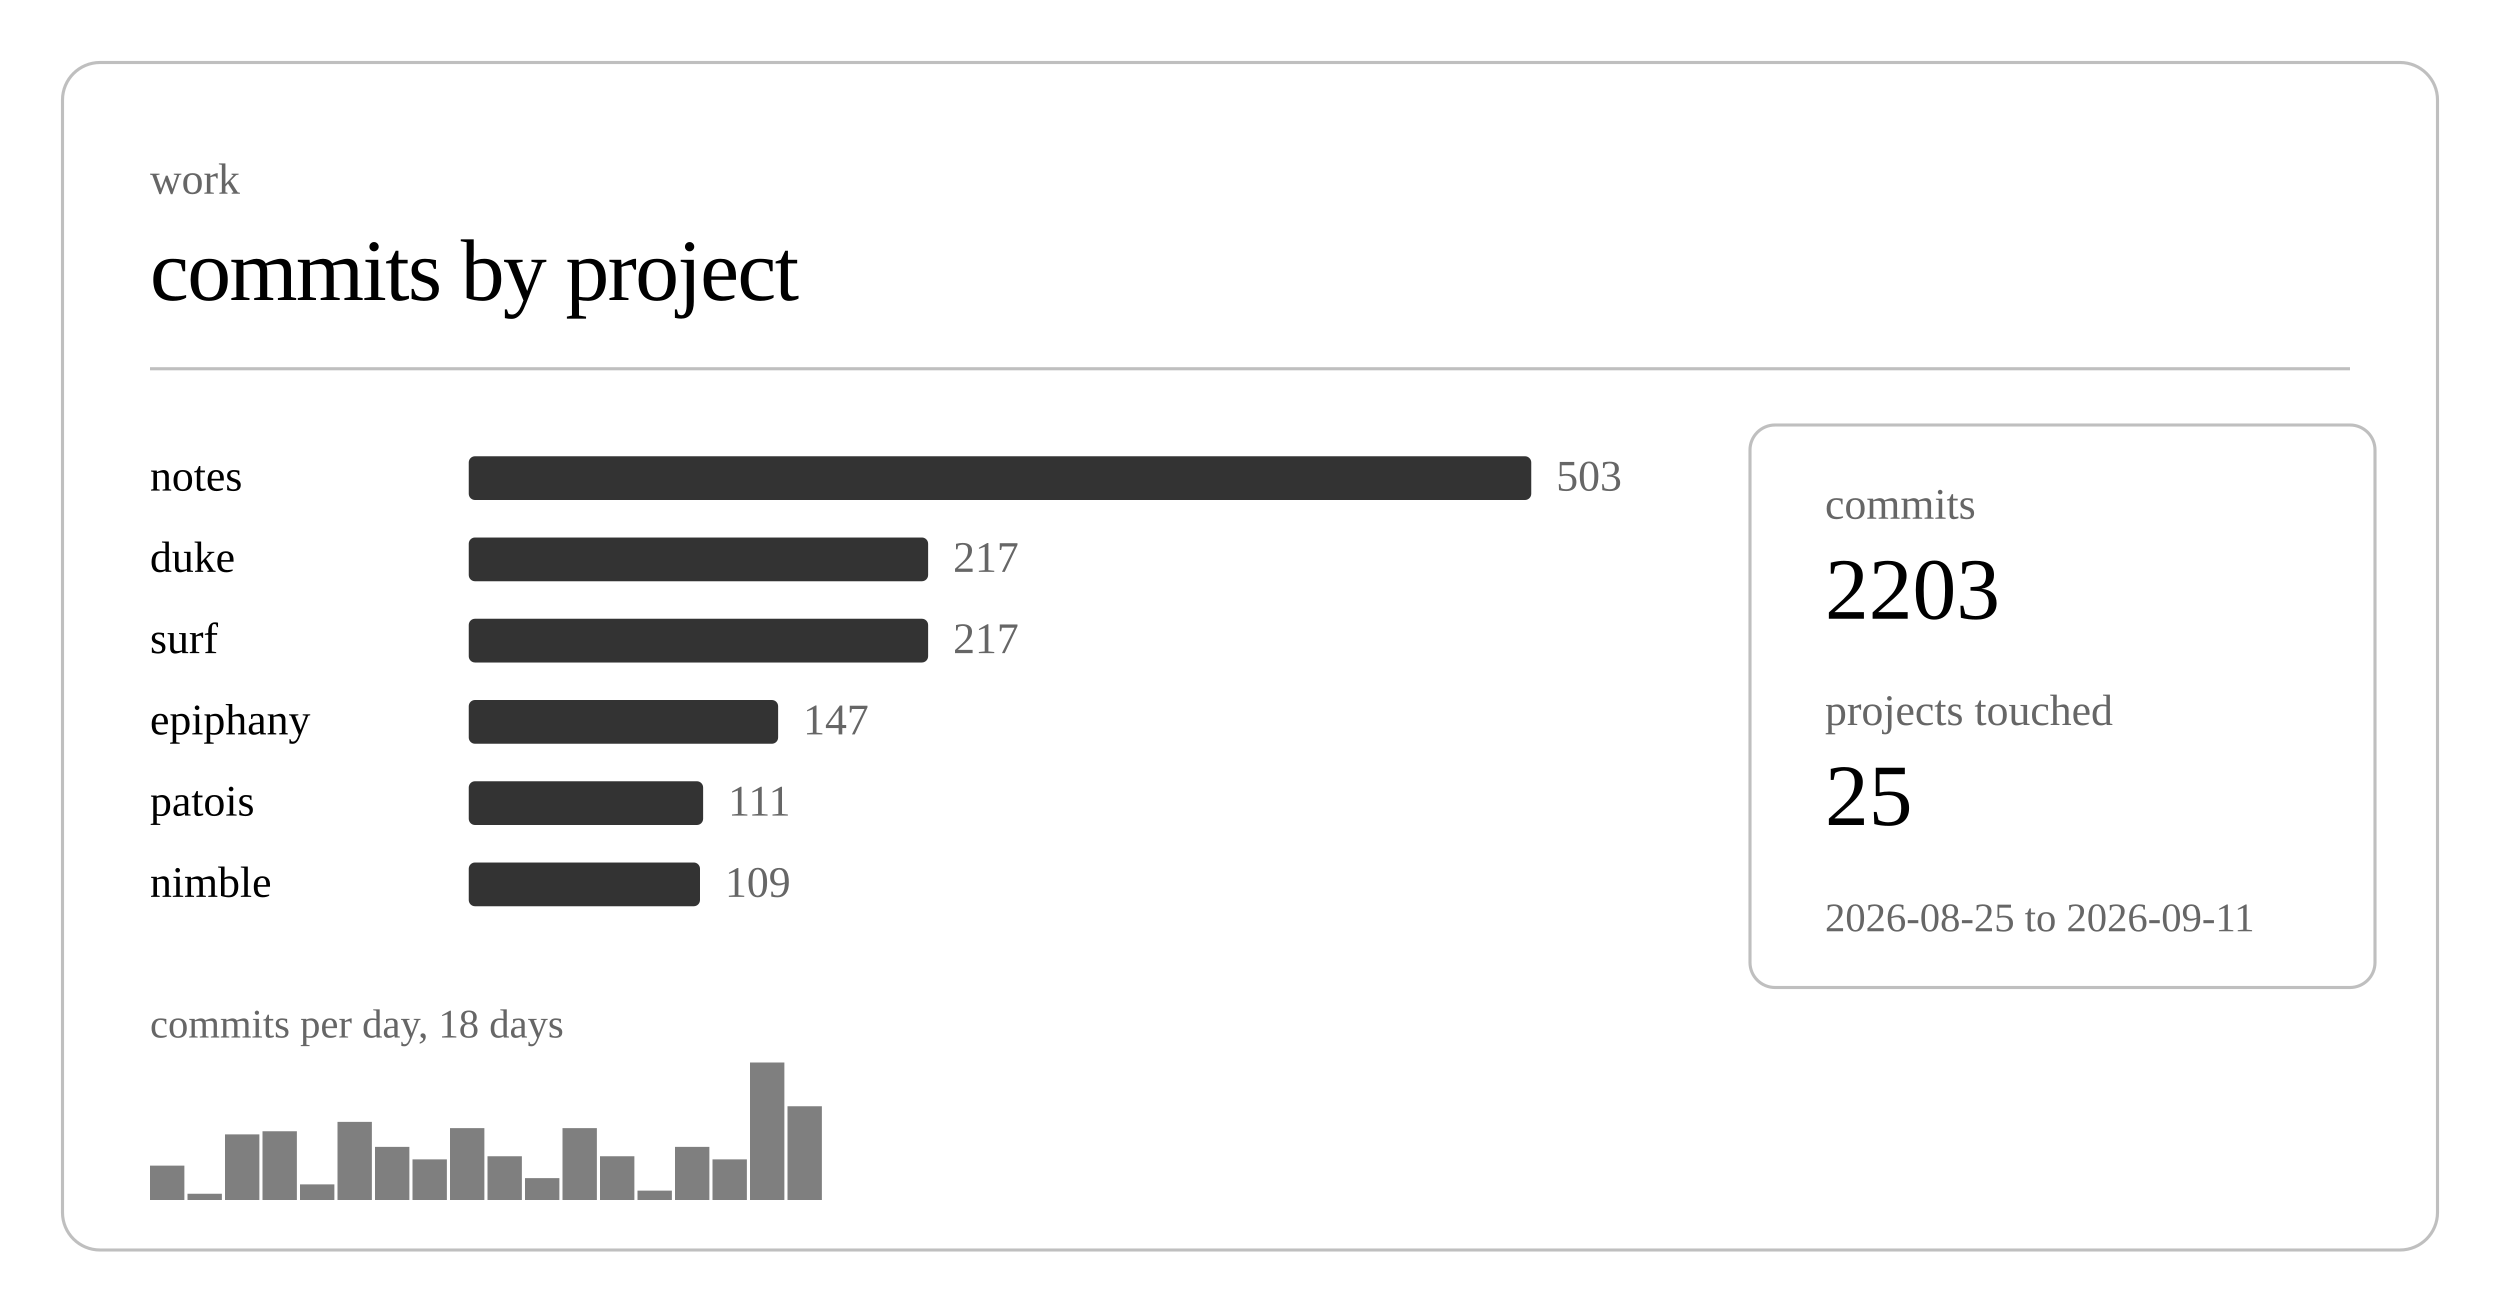
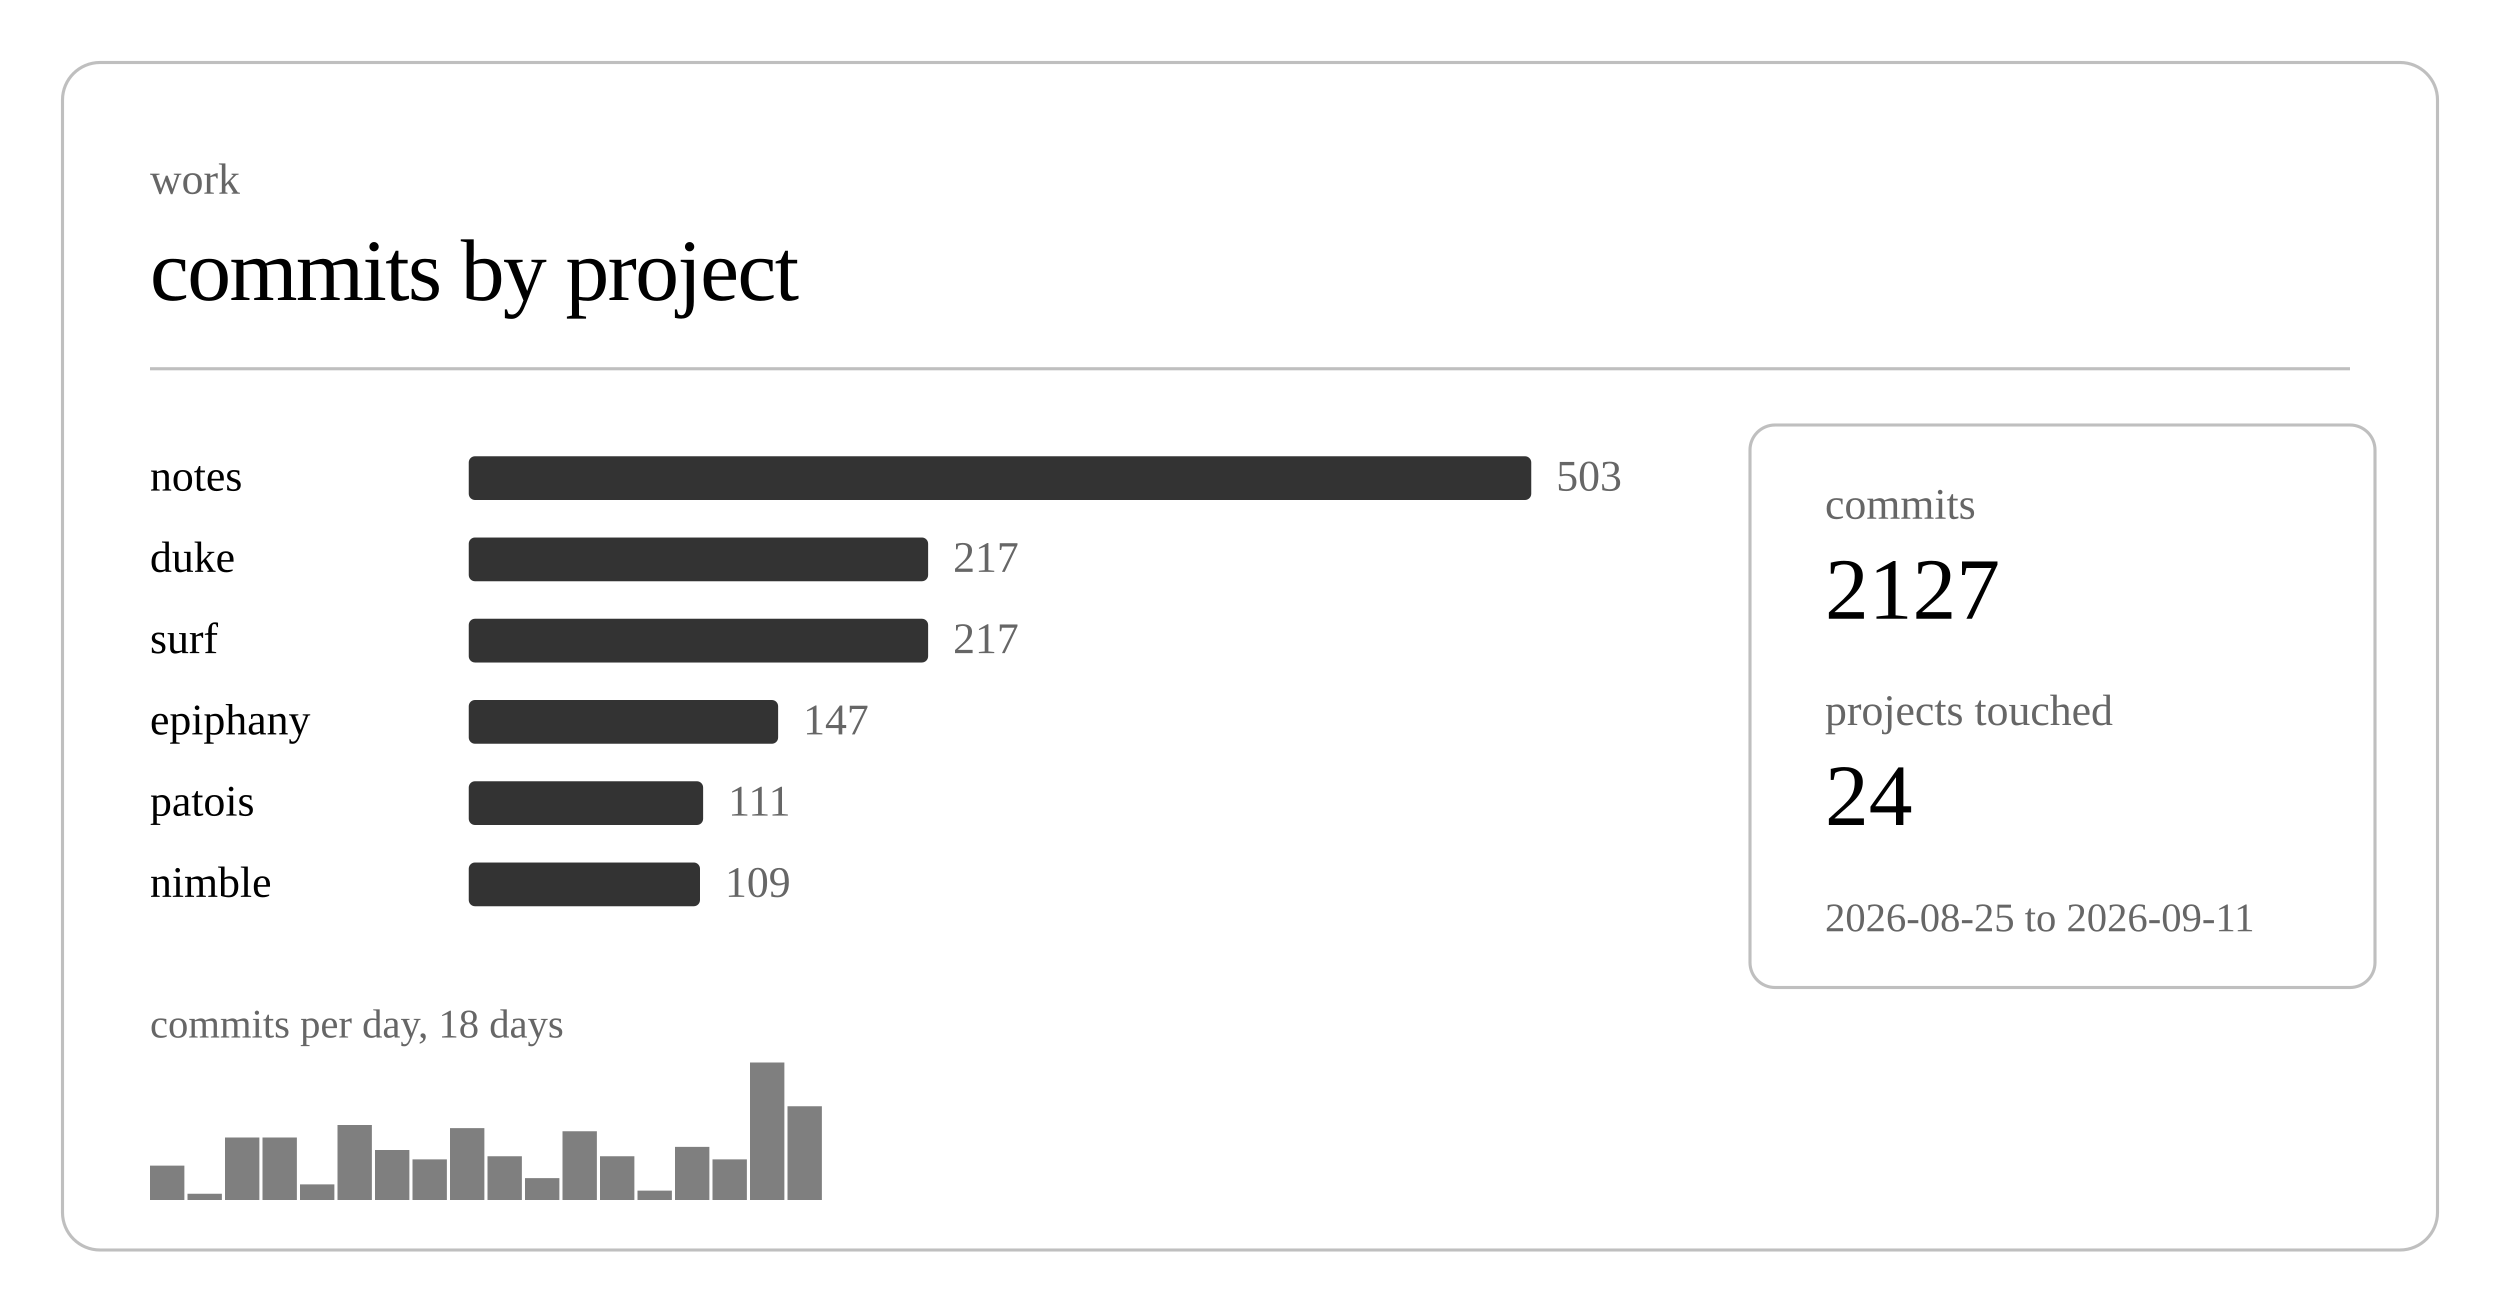
<svg xmlns="http://www.w3.org/2000/svg" class="post-header-svg graph-svg" viewBox="0 0 800 420" width="800" height="420">
  <rect x="20" y="20" width="760" height="380" rx="12" ry="12" fill="none" stroke="currentColor" stroke-width="1" opacity="0.25" />
  <text fill="currentColor" x="48" y="62" font-size="14" opacity="0.6">work</text>
  <text fill="currentColor" x="48" y="96" font-size="28" font-weight="300" letter-spacing="-0.5">commits by project</text>
  <line stroke="currentColor" x1="48" y1="118" x2="752" y2="118" stroke-width="1" opacity="0.25" />
  <a href="https://github.com/nulljosh/notes">
    <text fill="currentColor" x="48" y="157" font-size="14">notes</text>
  </a>
  <rect x="150" y="146" width="340" height="14" rx="2" fill="currentColor" opacity="0.8" />
  <text fill="currentColor" x="498" y="157" font-size="14" opacity="0.6">503</text>
  <a href="https://github.com/nulljosh/duke">
    <text fill="currentColor" x="48" y="183" font-size="14">duke</text>
  </a>
  <rect x="150" y="172" width="147" height="14" rx="2" fill="currentColor" opacity="0.8" />
  <text fill="currentColor" x="305" y="183" font-size="14" opacity="0.6">217</text>
  <a href="https://github.com/nulljosh/surf">
    <text fill="currentColor" x="48" y="209" font-size="14">surf</text>
  </a>
  <rect x="150" y="198" width="147" height="14" rx="2" fill="currentColor" opacity="0.8" />
  <text fill="currentColor" x="305" y="209" font-size="14" opacity="0.6">217</text>
  <a href="https://github.com/nulljosh/epiphany">
    <text fill="currentColor" x="48" y="235" font-size="14">epiphany</text>
  </a>
  <rect x="150" y="224" width="99" height="14" rx="2" fill="currentColor" opacity="0.8" />
  <text fill="currentColor" x="257" y="235" font-size="14" opacity="0.6">147</text>
  <a href="https://github.com/nulljosh/patois">
    <text fill="currentColor" x="48" y="261" font-size="14">patois</text>
  </a>
  <rect x="150" y="250" width="75" height="14" rx="2" fill="currentColor" opacity="0.8" />
  <text fill="currentColor" x="233" y="261" font-size="14" opacity="0.6">111</text>
  <a href="https://github.com/nulljosh/nimble">
    <text fill="currentColor" x="48" y="287" font-size="14">nimble</text>
  </a>
  <rect x="150" y="276" width="74" height="14" rx="2" fill="currentColor" opacity="0.8" />
  <text fill="currentColor" x="232" y="287" font-size="14" opacity="0.6">109</text>
  <rect x="48.0" y="373" width="11.0" height="11" fill="currentColor" opacity="0.5" />
  <rect x="60.0" y="382" width="11.0" height="2" fill="currentColor" opacity="0.5" />
-   <rect x="72.0" y="363" width="11.0" height="21" fill="currentColor" opacity="0.5" />
-   <rect x="84.0" y="362" width="11.0" height="22" fill="currentColor" opacity="0.5" />
+   <rect x="72.0" y="364" width="11.0" height="20" fill="currentColor" opacity="0.5" />
+   <rect x="84.0" y="364" width="11.0" height="20" fill="currentColor" opacity="0.5" />
  <rect x="96.0" y="379" width="11.0" height="5" fill="currentColor" opacity="0.5" />
-   <rect x="108.0" y="359" width="11.0" height="25" fill="currentColor" opacity="0.5" />
-   <rect x="120.0" y="367" width="11.0" height="17" fill="currentColor" opacity="0.5" />
+   <rect x="108.0" y="360" width="11.0" height="24" fill="currentColor" opacity="0.5" />
+   <rect x="120.0" y="368" width="11.0" height="16" fill="currentColor" opacity="0.5" />
  <rect x="132.0" y="371" width="11.0" height="13" fill="currentColor" opacity="0.5" />
  <rect x="144.0" y="361" width="11.0" height="23" fill="currentColor" opacity="0.5" />
  <rect x="156.0" y="370" width="11.0" height="14" fill="currentColor" opacity="0.5" />
  <rect x="168.0" y="377" width="11.0" height="7" fill="currentColor" opacity="0.5" />
-   <rect x="180.0" y="361" width="11.0" height="23" fill="currentColor" opacity="0.5" />
+   <rect x="180.0" y="362" width="11.0" height="22" fill="currentColor" opacity="0.5" />
  <rect x="192.0" y="370" width="11.0" height="14" fill="currentColor" opacity="0.5" />
  <rect x="204.0" y="381" width="11.0" height="3" fill="currentColor" opacity="0.5" />
  <rect x="216.0" y="367" width="11.0" height="17" fill="currentColor" opacity="0.5" />
  <rect x="228.0" y="371" width="11.0" height="13" fill="currentColor" opacity="0.5" />
  <rect x="240.0" y="340" width="11.0" height="44" fill="currentColor" opacity="0.5" />
  <rect x="252.0" y="354" width="11.0" height="30" fill="currentColor" opacity="0.5" />
  <text fill="currentColor" x="48" y="332" font-size="13" opacity="0.6">commits per day, 18 days</text>
  <rect x="560" y="136" width="200" height="180" rx="8" ry="8" fill="none" stroke="currentColor" stroke-width="1" opacity="0.25" />
  <text fill="currentColor" x="584" y="166" font-size="14" opacity="0.6">commits</text>
-   <text fill="currentColor" x="584" y="198" font-size="28" font-weight="500">2203</text>
+   <text fill="currentColor" x="584" y="198" font-size="28" font-weight="500">2127</text>
  <text fill="currentColor" x="584" y="232" font-size="14" opacity="0.6">projects touched</text>
-   <text fill="currentColor" x="584" y="264" font-size="28" font-weight="500">25</text>
+   <text fill="currentColor" x="584" y="264" font-size="28" font-weight="500">24</text>
  <text fill="currentColor" x="584" y="298" font-size="13" opacity="0.6">2026-08-25 to 2026-09-11</text>
</svg>
